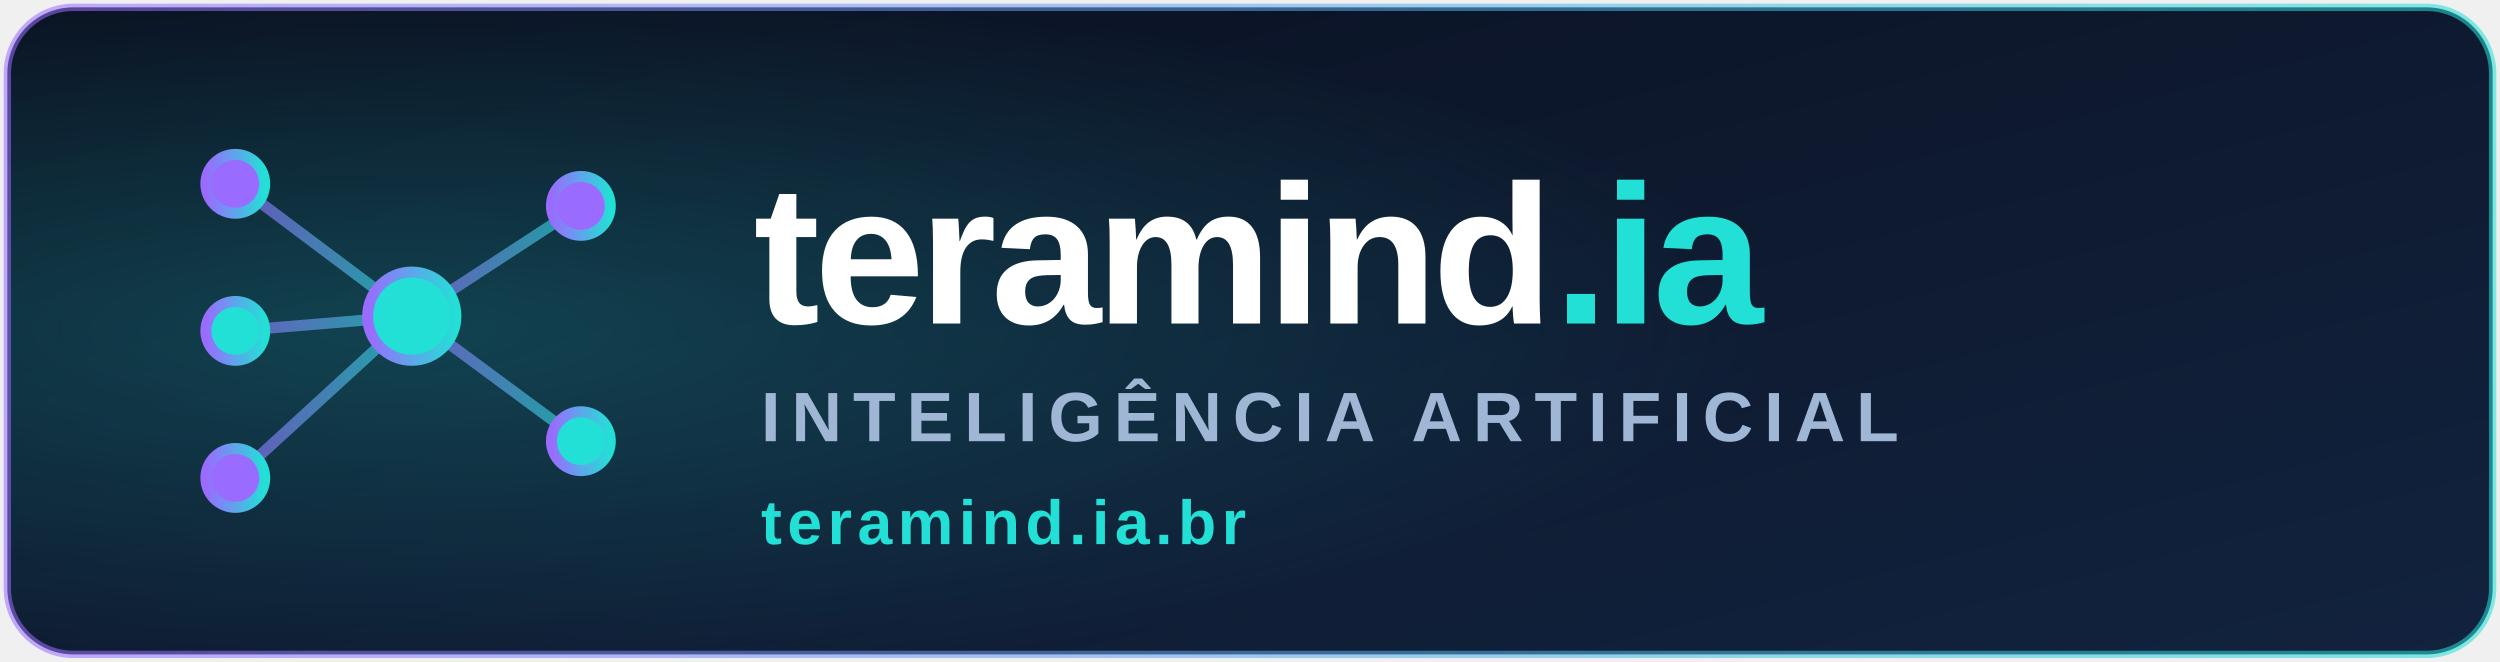
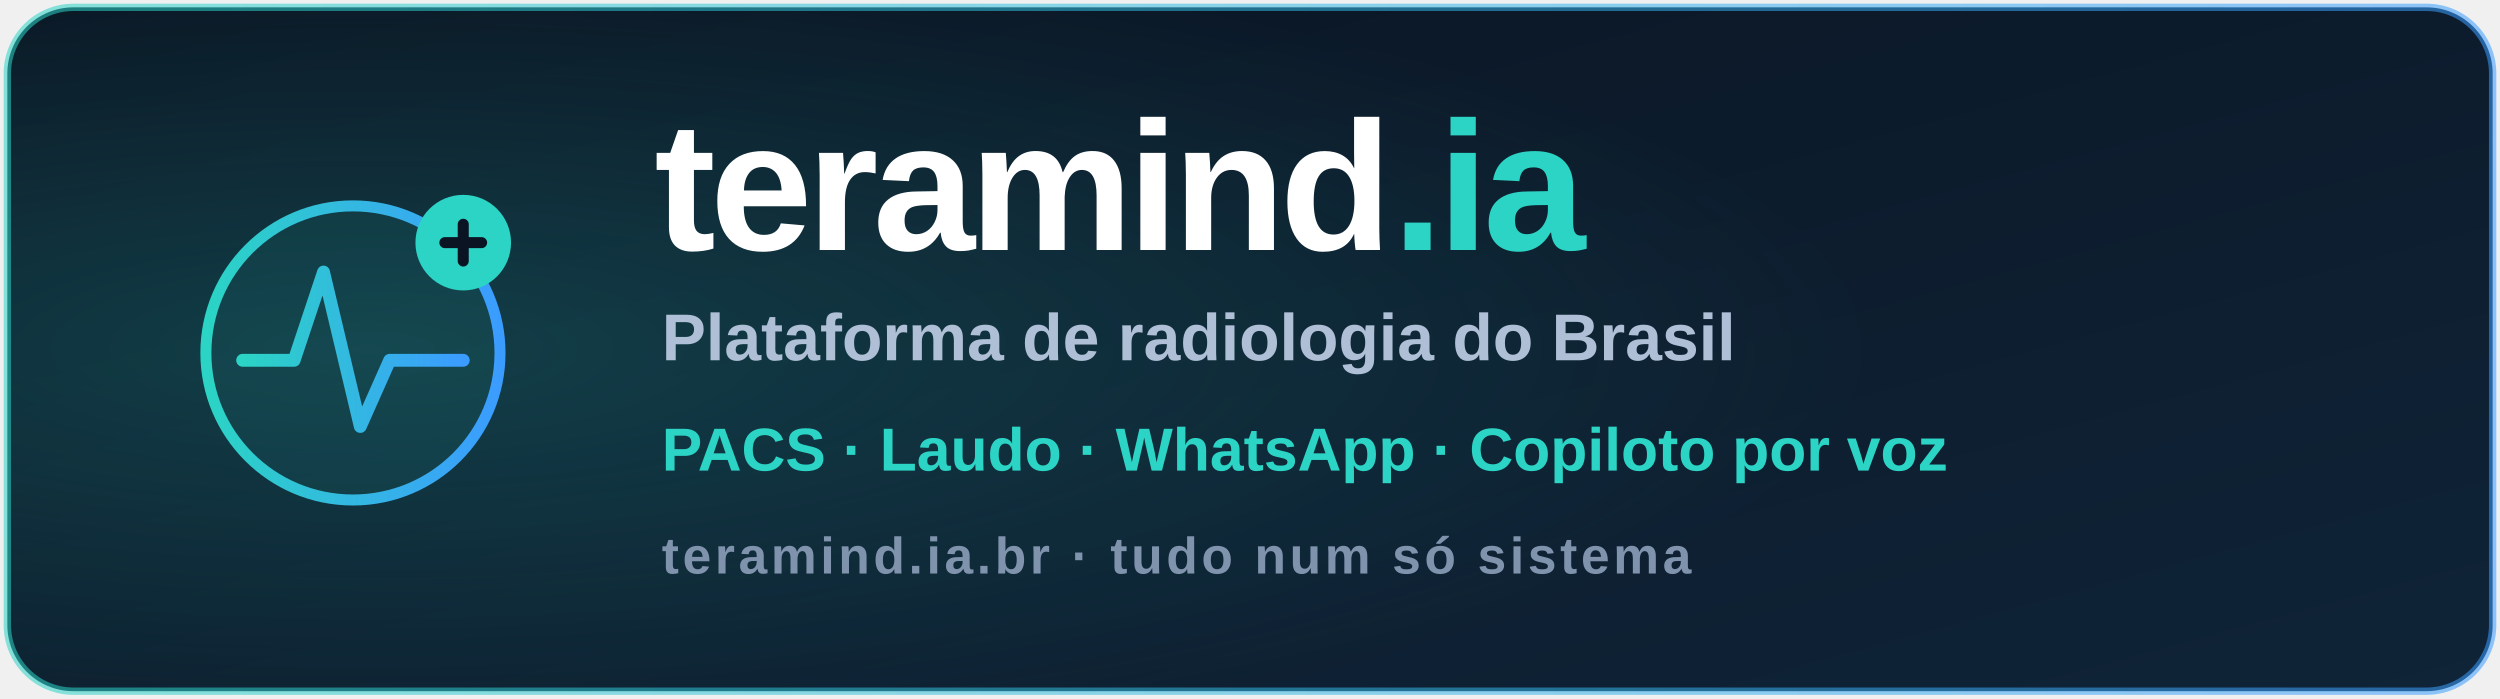
- <svg xmlns="http://www.w3.org/2000/svg" width="680" height="180" viewBox="0 0 680 180" role="img" font-family="Segoe UI, system-ui, Arial, sans-serif">
+ <svg xmlns="http://www.w3.org/2000/svg" width="680" height="190" viewBox="0 0 680 190" role="img" font-family="Segoe UI, system-ui, Arial, sans-serif">
  <defs>
-     <linearGradient id="tmbg" x1="0" y1="0" x2="1" y2="1">
-       <stop offset="0" stop-color="#0a1020" />
-       <stop offset="1" stop-color="#12233f" />
+     <linearGradient id="tbg" x1="0" y1="0" x2="1" y2="1">
+       <stop offset="0" stop-color="#0a1422" />
+       <stop offset="1" stop-color="#0f2438" />
    </linearGradient>
-     <linearGradient id="tmacc" x1="0" y1="0" x2="1" y2="0">
-       <stop offset="0" stop-color="#9a6bff" />
-       <stop offset="1" stop-color="#22e0d6" />
+     <linearGradient id="tacc" x1="0" y1="0" x2="1" y2="0">
+       <stop offset="0" stop-color="#2bd4c4" />
+       <stop offset="1" stop-color="#3b9cff" />
    </linearGradient>
-     <radialGradient id="tmglow" cx="0.16" cy="0.5" r="0.55">
-       <stop offset="0" stop-color="#22e0d6" stop-opacity="0.22" />
-       <stop offset="1" stop-color="#22e0d6" stop-opacity="0" />
+     <radialGradient id="tglow" cx="0.15" cy="0.5" r="0.6">
+       <stop offset="0" stop-color="#2bd4c4" stop-opacity="0.20" />
+       <stop offset="1" stop-color="#2bd4c4" stop-opacity="0" />
    </radialGradient>
  </defs>
-   <rect x="2" y="2" width="676" height="176" rx="18" fill="url(#tmbg)" />
-   <rect x="2" y="2" width="676" height="176" rx="18" fill="url(#tmglow)" />
-   <rect x="2" y="2" width="676" height="176" rx="18" fill="none" stroke="url(#tmacc)" stroke-opacity="0.55" stroke-width="2" />
-   <g transform="translate(108,90)" stroke="url(#tmacc)" stroke-width="3">
-     <g stroke-opacity="0.65">
-       <line x1="-44" y1="-40" x2="4" y2="-4" />
-       <line x1="-44" y1="0" x2="4" y2="-4" />
-       <line x1="-44" y1="40" x2="4" y2="-4" />
-       <line x1="4" y1="-4" x2="50" y2="-34" />
-       <line x1="4" y1="-4" x2="50" y2="30" />
+   <rect x="2" y="2" width="676" height="186" rx="18" fill="url(#tbg)" />
+   <rect x="2" y="2" width="676" height="186" rx="18" fill="url(#tglow)" />
+   <rect x="2" y="2" width="676" height="186" rx="18" fill="none" stroke="url(#tacc)" stroke-opacity="0.55" stroke-width="2" />
+   <g transform="translate(96,96)">
+     <circle r="40" fill="#2bd4c4" fill-opacity="0.07" stroke="url(#tacc)" stroke-width="3" />
+     <polyline points="-30,2 -16,2 -8,-22 2,20 10,2 30,2" fill="none" stroke="url(#tacc)" stroke-width="3.5" stroke-linecap="round" stroke-linejoin="round" />
+     <circle cx="30" cy="-30" r="13" fill="#2bd4c4" />
+     <g stroke="#0a1422" stroke-width="3" stroke-linecap="round">
+       <line x1="30" y1="-35" x2="30" y2="-25" />
+       <line x1="25" y1="-30" x2="35" y2="-30" />
    </g>
-     <circle cx="-44" cy="-40" r="8" fill="#9a6bff" />
-     <circle cx="-44" cy="0" r="8" fill="#22e0d6" />
-     <circle cx="-44" cy="40" r="8" fill="#9a6bff" />
-     <circle cx="4" cy="-4" r="12" fill="#22e0d6" />
-     <circle cx="50" cy="-34" r="8" fill="#9a6bff" />
-     <circle cx="50" cy="30" r="8" fill="#22e0d6" />
  </g>
-   <text x="205" y="88" font-size="54" font-weight="800" fill="#ffffff" letter-spacing="-1.5">teramind<tspan fill="#22e0d6">.ia</tspan>
+   <text x="178" y="68" font-size="50" font-weight="800" fill="#ffffff" letter-spacing="-1.5">teramind<tspan fill="#2bd4c4">.ia</tspan>
  </text>
-   <text x="207" y="120" font-size="19" font-weight="600" fill="#9fb6d4" letter-spacing="3">INTELIGÊNCIA ARTIFICIAL</text>
-   <text x="207" y="148" font-size="17" font-weight="700" fill="#22e0d6" letter-spacing="1.5">teramind.ia.br</text>
+   <text x="180" y="98" font-size="18" font-weight="600" fill="#aebfd6">Plataforma de radiologia do Brasil</text>
+   <text x="180" y="128" font-size="16.5" font-weight="700" fill="#2bd4c4">PACS · Laudo · WhatsApp · Copiloto por voz</text>
+   <text x="180" y="156" font-size="14" font-weight="700" fill="#7f93ad" letter-spacing="1">teramind.ia.br · tudo num só sistema</text>
</svg>
